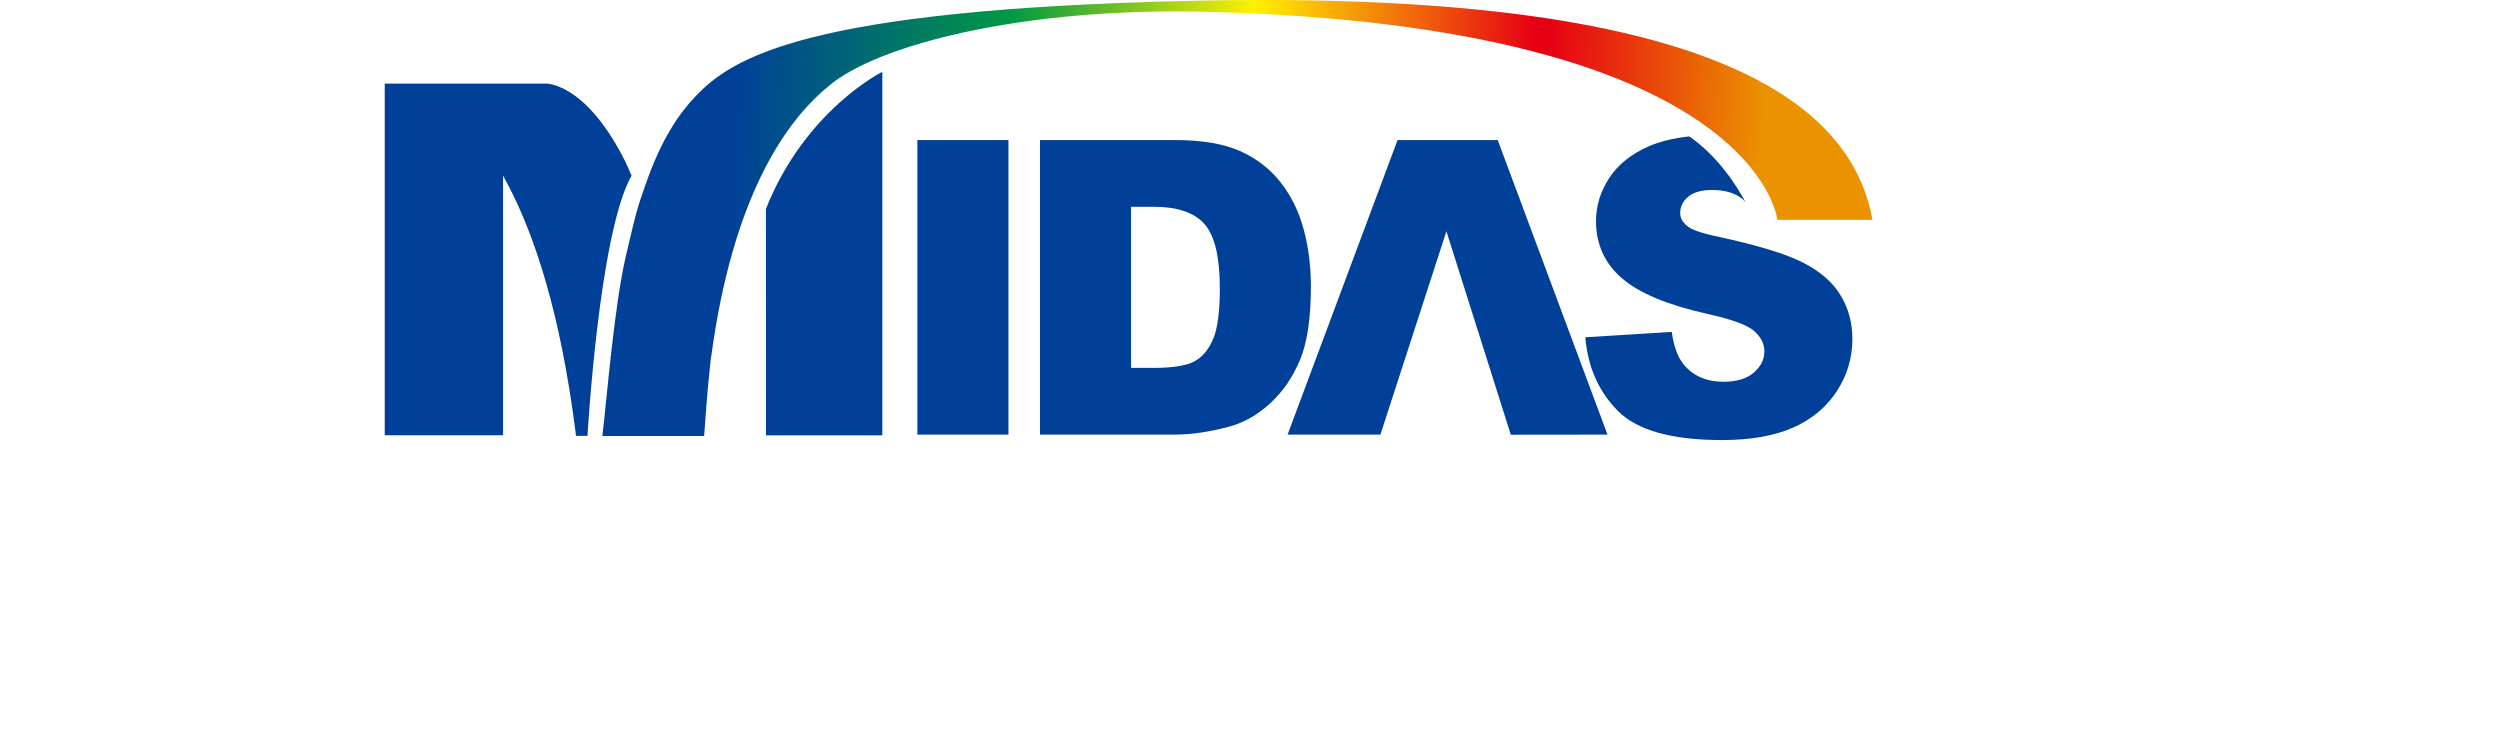
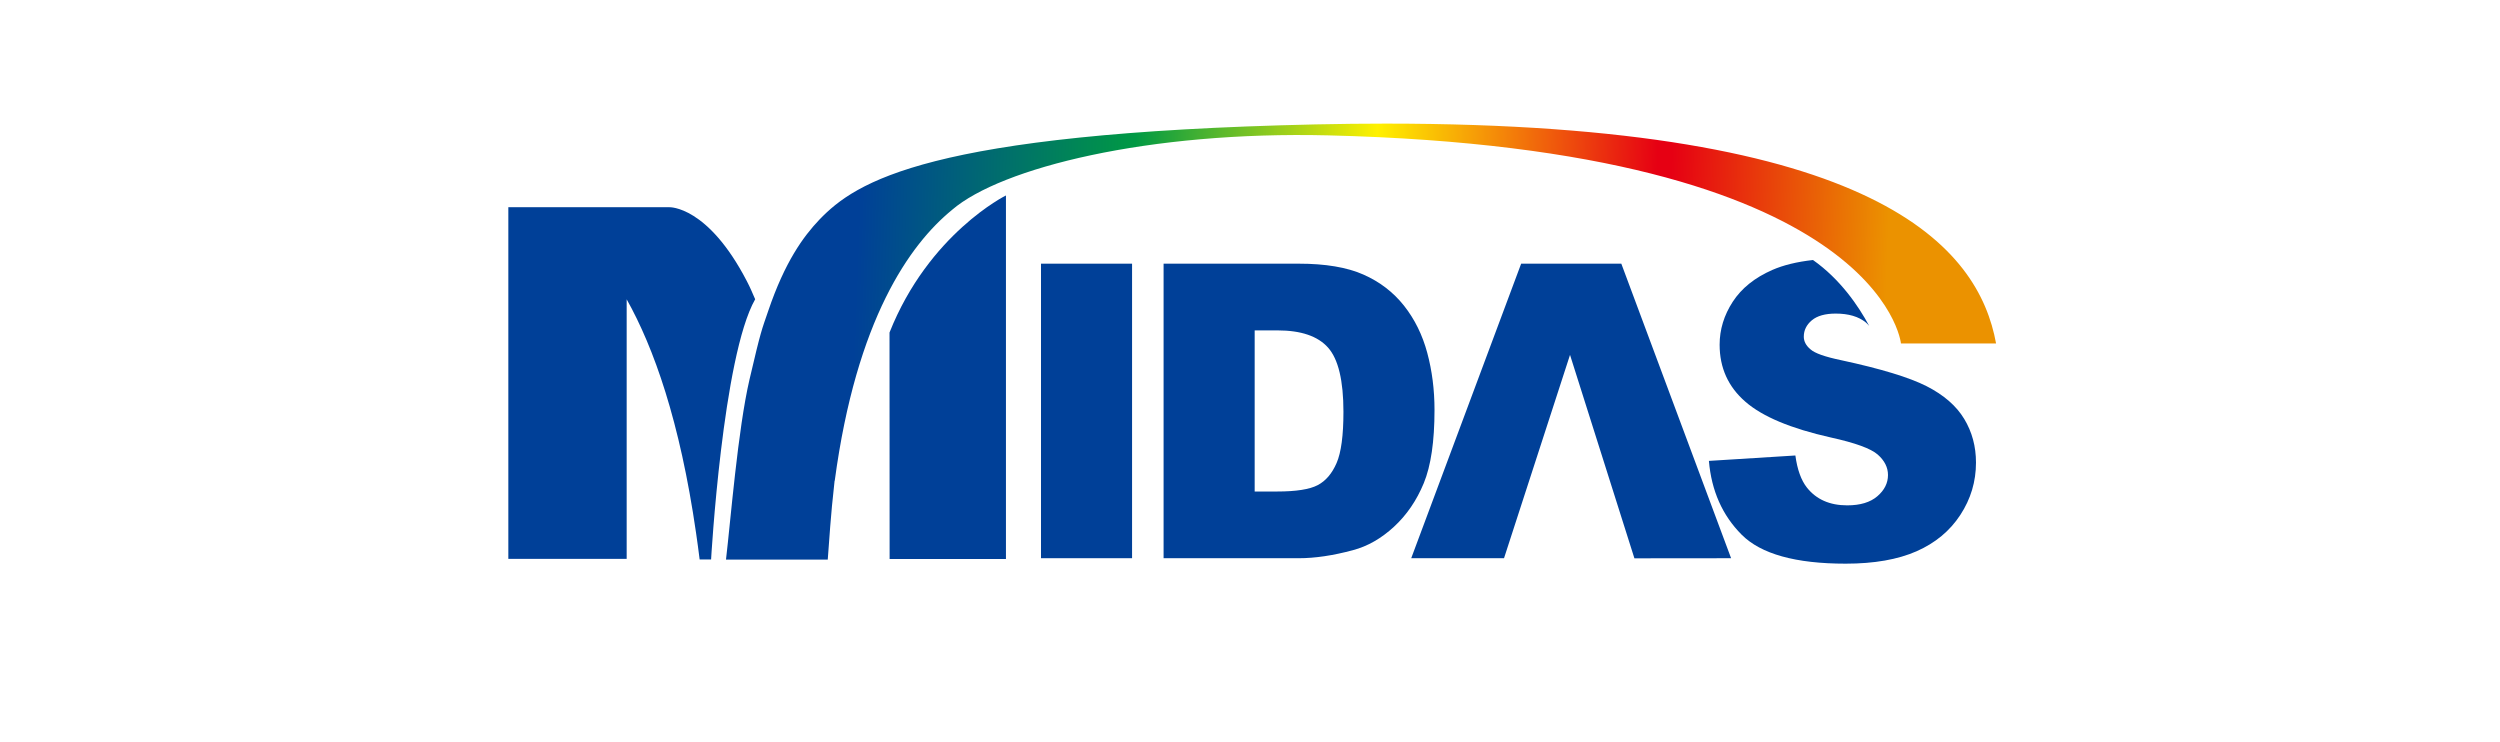
- <svg xmlns="http://www.w3.org/2000/svg" width="300px" height="89px" viewBox="0 0 350 150" version="1.1">
+ <svg xmlns="http://www.w3.org/2000/svg" width="300px" height="89px" viewBox="-25 -25 350 150" version="1.1">
  <defs>
    <clipPath id="clip1">
      <path d="M 44 0 L 301 0 L 301 89 L 44 89 Z M 44 0 " />
    </clipPath>
    <clipPath id="clip2">
      <path d="M 163.227 0.16 C 84.758 1.902 70.281 11.789 62.934 19.395 C 59.629 22.871 55.922 27.988 52.57 37.859 C 51.227 41.805 51.141 41.605 48.781 51.73 C 46.422 61.855 44.949 80.355 44.02 88.184 L 64.602 88.184 C 64.945 83.91 65.133 79.781 65.988 72.223 L 66.016 72.223 C 70.398 39.59 81.176 24.453 89.734 17.453 L 89.734 17.449 C 99.664 8.914 129.523 1.488 165.867 2.379 C 277.699 5.125 281.656 44.465 281.656 44.465 L 300.891 44.465 C 297.359 25.113 277.215 0 177.516 0 C 172.918 0 168.168 0.055 163.227 0.16 " />
    </clipPath>
    <linearGradient id="linear0" gradientUnits="userSpaceOnUse" x1="0" y1="0" x2="1" y2="0" gradientTransform="matrix(242.2767,7.107372,-7.091002,242.836,44.79944,42.03062)">
      <stop offset="0" style="stop-color:rgb(0%,25.098%,59.608%);stop-opacity:1;" />
      <stop offset="0.011" style="stop-color:rgb(0%,25.098%,59.608%);stop-opacity:1;" />
      <stop offset="0.066" style="stop-color:rgb(0%,25.098%,59.608%);stop-opacity:1;" />
      <stop offset="0.101" style="stop-color:rgb(0%,25.098%,59.608%);stop-opacity:1;" />
      <stop offset="0.331" style="stop-color:rgb(0%,60%,26.667%);stop-opacity:1;" />
      <stop offset="0.534" style="stop-color:rgb(100%,94.51%,0%);stop-opacity:1;" />
      <stop offset="0.77" style="stop-color:rgb(90.196%,0%,7.451%);stop-opacity:1;" />
      <stop offset="0.782" style="stop-color:rgb(90.196%,0%,7.451%);stop-opacity:1;" />
      <stop offset="0.966" style="stop-color:rgb(92.157%,57.255%,0%);stop-opacity:1;" />
      <stop offset="1" style="stop-color:rgb(92.157%,57.255%,0%);stop-opacity:1;" />
    </linearGradient>
  </defs>
  <g id="surface1">
    <path style=" stroke:none;fill-rule:nonzero;fill:rgb(0%,25.098%,59.608%);fill-opacity:1;" d="M 77.094 42.254 L 77.113 88.051 L 100.641 88.051 L 100.641 14.531 C 100.602 14.543 85.031 22.266 77.094 42.254 " />
    <g clip-path="url(#clip1)" clip-rule="nonzero">
      <g clip-path="url(#clip2)" clip-rule="nonzero">
        <path style=" stroke:none;fill-rule:nonzero;fill:url(#linear0);" d="M 163.227 0.16 C 84.758 1.902 70.281 11.789 62.934 19.395 C 59.629 22.871 55.922 27.988 52.57 37.859 C 51.227 41.805 51.141 41.605 48.781 51.73 C 46.422 61.855 44.949 80.355 44.02 88.184 L 64.602 88.184 C 64.945 83.91 65.133 79.781 65.988 72.223 L 66.016 72.223 C 70.398 39.59 81.176 24.453 89.734 17.453 L 89.734 17.449 C 99.664 8.914 129.523 1.488 165.867 2.379 C 277.699 5.125 281.656 44.465 281.656 44.465 L 300.891 44.465 C 297.359 25.113 277.215 0 177.516 0 C 172.918 0 168.168 0.055 163.227 0.16 " />
      </g>
    </g>
    <path style=" stroke:none;fill-rule:nonzero;fill:rgb(0%,25.098%,59.608%);fill-opacity:1;" d="M 167.512 68.648 C 166.59 70.777 165.316 72.27 163.684 73.121 C 162.055 73.977 159.316 74.406 155.465 74.406 L 150.945 74.406 L 150.945 41.82 L 155.543 41.82 C 160.324 41.82 163.738 42.988 165.801 45.32 C 167.863 47.652 168.898 51.98 168.898 58.297 C 168.898 63.07 168.438 66.52 167.512 68.648 M 185.852 46.371 C 184.879 42.742 183.309 39.559 181.145 36.82 C 178.977 34.086 176.234 31.984 172.918 30.523 C 169.598 29.059 165.25 28.328 159.859 28.328 L 132.523 28.328 L 132.523 87.898 L 159.859 87.898 C 163.137 87.898 166.793 87.359 170.824 86.27 C 173.777 85.488 176.539 83.91 179.113 81.539 C 181.684 79.172 183.695 76.23 185.145 72.723 C 186.59 69.215 187.316 64.277 187.316 57.91 C 187.316 53.848 186.828 50 185.852 46.371 " />
    <path style=" stroke:none;fill-rule:nonzero;fill:rgb(0%,25.098%,59.608%);fill-opacity:1;" d="M 225.098 28.328 L 204.84 28.328 L 182.605 87.898 L 201.375 87.898 L 214.723 46.773 L 227.746 87.918 L 247.301 87.898 Z M 225.098 28.328 " />
    <path style=" stroke:none;fill-rule:nonzero;fill:rgb(0%,25.098%,59.608%);fill-opacity:1;" d="M 294.449 59.727 C 292.859 57.09 290.328 54.887 286.844 53.109 C 283.363 51.336 277.594 49.578 269.539 47.844 C 266.289 47.168 264.227 46.438 263.352 45.648 C 262.453 44.895 262.004 44.043 262.004 43.094 C 262.004 41.797 262.547 40.691 263.629 39.781 C 264.711 38.875 266.324 38.422 268.461 38.422 C 271.062 38.422 273.102 39.027 274.574 40.234 C 274.816 40.43 275.016 40.676 275.23 40.914 C 273.059 36.875 269.391 31.484 263.863 27.586 C 260.605 27.949 257.863 28.621 255.641 29.594 C 252.078 31.156 249.41 33.301 247.637 36.027 C 245.863 38.754 244.98 41.652 244.98 44.719 C 244.98 49.387 246.715 53.23 250.184 56.242 C 253.629 59.254 259.387 61.668 267.469 63.48 C 272.402 64.566 275.562 65.715 276.949 66.93 C 278.336 68.152 279.031 69.531 279.031 71.074 C 279.031 72.699 278.316 74.129 276.887 75.359 C 275.457 76.59 273.426 77.207 270.785 77.207 C 267.254 77.207 264.531 76.008 262.629 73.605 C 261.461 72.121 260.684 69.957 260.301 67.121 L 242.812 68.215 C 243.324 74.246 245.531 79.219 249.43 83.133 C 253.328 87.043 260.344 89 270.473 89 C 276.238 89 281.016 88.16 284.805 86.496 C 288.598 84.824 291.547 82.379 293.66 79.145 C 295.773 75.922 296.828 72.391 296.828 68.559 C 296.828 65.305 296.039 62.355 294.449 59.727 " />
    <path style=" stroke:none;fill-rule:nonzero;fill:rgb(0%,25.098%,59.608%);fill-opacity:1;" d="M 107.73 87.895 L 126.148 87.895 L 126.148 28.328 L 107.73 28.328 Z M 107.73 87.895 " />
    <path style=" stroke:none;fill-rule:nonzero;fill:rgb(0%,25.098%,59.608%);fill-opacity:1;" d="M 48.227 31.84 C 40.324 16.602 32.582 16.91 32.582 16.91 L 0 16.91 L 0 88.035 L 23.934 88.035 L 23.934 35.535 C 29.414 45.301 34.703 60.156 37.973 82.828 C 38.223 84.566 38.469 86.324 38.691 88.152 L 41.008 88.152 C 41.008 88.152 43.348 47.082 49.922 35.523 C 49.227 33.926 48.926 33.184 48.227 31.84 " />
  </g>
</svg>
